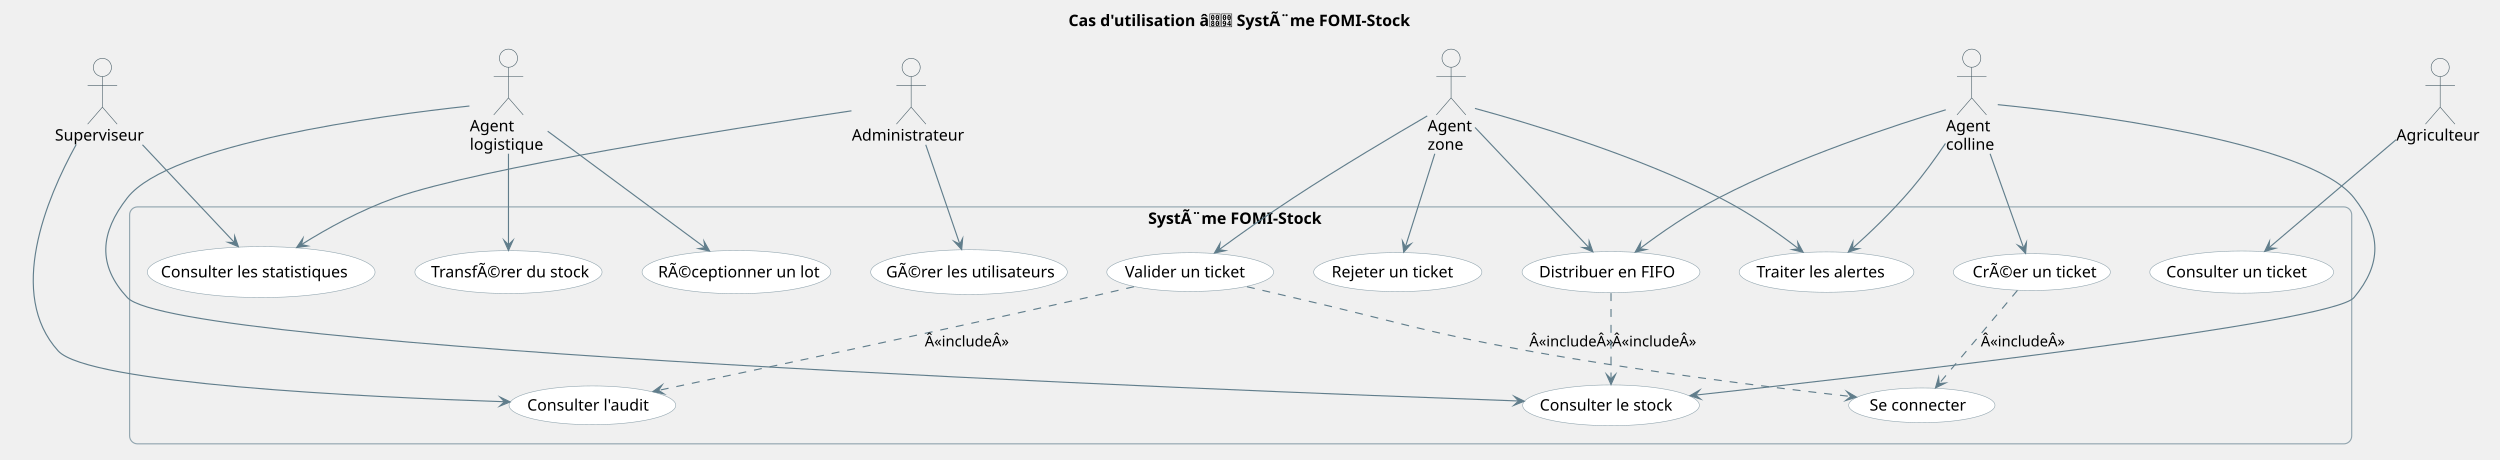
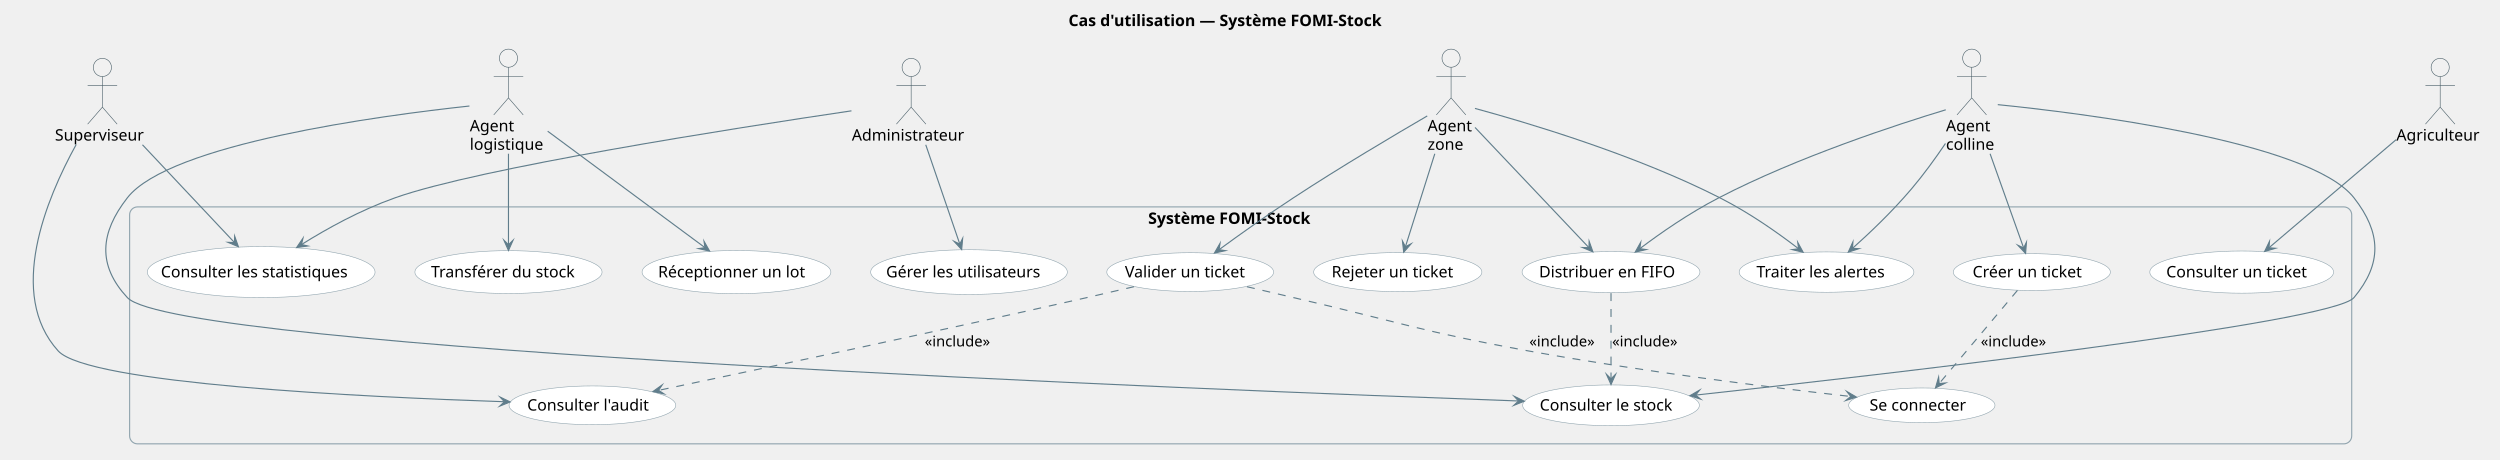
<svg xmlns="http://www.w3.org/2000/svg" version="1.1" data-diagram-type="DESCRIPTION" style="width:2204px;height:405px;background:#FFFFFF;" width="2204px" height="405px" viewBox="0 0 2204 405" zoomAndPan="magnify" preserveAspectRatio="none" contentStyleType="text/css">
  <defs />
  <g font-family="sans-serif" lengthAdjust="spacing">
    <g class="title" data-source-line="1">
-       <text x="941.959" y="22.995" fill="#000" font-size="14" textLength="314.002" font-weight="700" font-family="'Segoe UI'">Cas d'utilisation â SystÃ¨me FOMI-Stock</text>
+       <text x="941.959" y="22.995" fill="#000" font-size="14" textLength="314.002" font-weight="700" font-family="'Segoe UI'">Cas d'utilisation — Système FOMI-Stock</text>
    </g>
    <g class="cluster" data-qualified-name="Syst.me FOMI-Stock" id="ent0007" data-source-line="22">
      <rect x="114.27" y="182.397" width="1959" height="208.91" fill="none" style="stroke:#90A4AE;stroke-width:1;" rx="7" ry="7" />
-       <text x="1012.217" y="197.392" fill="#000" font-size="14" textLength="163.105" font-weight="700" font-family="'Segoe UI'">SystÃ¨me FOMI-Stock</text>
+       <text x="1012.217" y="197.392" fill="#000" font-size="14" textLength="163.105" font-weight="700" font-family="'Segoe UI'">Système FOMI-Stock</text>
    </g>
    <g class="entity" data-qualified-name="Syst.me FOMI-Stock.UC_AUTH" id="ent0008" data-source-line="24">
      <ellipse cx="1694.266" cy="357.326" rx="64.496" ry="15.299" fill="#FFF" style="stroke:#90A4AE;stroke-width:0.5;" />
      <text x="1648.202" y="361.975" fill="#000" font-size="14" textLength="92.128" font-family="'Segoe UI'">Se connecter</text>
    </g>
    <g class="entity" data-qualified-name="Syst.me FOMI-Stock.UC_CREER" id="ent0009" data-source-line="26">
      <ellipse cx="1791.266" cy="239.874" rx="69.236" ry="16.247" fill="#FFF" style="stroke:#90A4AE;stroke-width:0.5;" />
-       <text x="1739.043" y="244.522" fill="#000" font-size="14" textLength="104.446" font-family="'Segoe UI'">CrÃ©er un ticket</text>
+       <text x="1739.043" y="244.522" fill="#000" font-size="14" textLength="104.446" font-family="'Segoe UI'">Créer un ticket</text>
    </g>
    <g class="entity" data-qualified-name="Syst.me FOMI-Stock.UC_VALIDER" id="ent0010" data-source-line="27">
      <ellipse cx="1049.272" cy="239.881" rx="73.522" ry="17.104" fill="#FFF" style="stroke:#90A4AE;stroke-width:0.5;" />
      <text x="991.71" y="244.53" fill="#000" font-size="14" textLength="115.124" font-family="'Segoe UI'">Valider un ticket</text>
    </g>
    <g class="entity" data-qualified-name="Syst.me FOMI-Stock.UC_REJETER" id="ent0011" data-source-line="28">
      <ellipse cx="1232.27" cy="239.875" rx="74.14" ry="17.228" fill="#FFF" style="stroke:#90A4AE;stroke-width:0.5;" />
      <text x="1173.952" y="244.523" fill="#000" font-size="14" textLength="116.635" font-family="'Segoe UI'">Rejeter un ticket</text>
    </g>
    <g class="entity" data-qualified-name="Syst.me FOMI-Stock.UC_CONSULT" id="ent0012" data-source-line="29">
      <ellipse cx="1976.275" cy="239.88" rx="81.015" ry="18.603" fill="#FFF" style="stroke:#90A4AE;stroke-width:0.5;" />
      <text x="1909.744" y="244.528" fill="#000" font-size="14" textLength="133.062" font-family="'Segoe UI'">Consulter un ticket</text>
    </g>
    <g class="entity" data-qualified-name="Syst.me FOMI-Stock.UC_RECEP" id="ent0013" data-source-line="31">
      <ellipse cx="649.272" cy="239.879" rx="83.212" ry="19.042" fill="#FFF" style="stroke:#90A4AE;stroke-width:0.5;" />
-       <text x="580.178" y="244.528" fill="#000" font-size="14" textLength="138.188" font-family="'Segoe UI'">RÃ©ceptionner un lot</text>
+       <text x="580.178" y="244.528" fill="#000" font-size="14" textLength="138.188" font-family="'Segoe UI'">Réceptionner un lot</text>
    </g>
    <g class="entity" data-qualified-name="Syst.me FOMI-Stock.UC_TRANSF" id="ent0014" data-source-line="32">
      <ellipse cx="448.27" cy="239.877" rx="82.5" ry="18.9" fill="#FFF" style="stroke:#90A4AE;stroke-width:0.5;" />
-       <text x="380.003" y="244.525" fill="#000" font-size="14" textLength="136.534" font-family="'Segoe UI'">TransfÃ©rer du stock</text>
+       <text x="380.003" y="244.525" fill="#000" font-size="14" textLength="136.534" font-family="'Segoe UI'">Transférer du stock</text>
    </g>
    <g class="entity" data-qualified-name="Syst.me FOMI-Stock.UC_STOCK" id="ent0015" data-source-line="33">
      <ellipse cx="1420.274" cy="357.326" rx="77.894" ry="17.979" fill="#FFF" style="stroke:#90A4AE;stroke-width:0.5;" />
      <text x="1357.431" y="361.974" fill="#000" font-size="14" textLength="125.686" font-family="'Segoe UI'">Consulter le stock</text>
    </g>
    <g class="entity" data-qualified-name="Syst.me FOMI-Stock.UC_DISTRIB" id="ent0016" data-source-line="35">
      <ellipse cx="1420.271" cy="239.875" rx="78.391" ry="18.078" fill="#FFF" style="stroke:#90A4AE;stroke-width:0.5;" />
      <text x="1356.837" y="244.524" fill="#000" font-size="14" textLength="126.868" font-family="'Segoe UI'">Distribuer en FIFO</text>
    </g>
    <g class="entity" data-qualified-name="Syst.me FOMI-Stock.UC_ALERTE" id="ent0017" data-source-line="37">
      <ellipse cx="1610.267" cy="239.878" rx="77.007" ry="17.801" fill="#FFF" style="stroke:#90A4AE;stroke-width:0.5;" />
      <text x="1548.484" y="244.527" fill="#000" font-size="14" textLength="123.566" font-family="'Segoe UI'">Traiter les alertes</text>
    </g>
    <g class="entity" data-qualified-name="Syst.me FOMI-Stock.UC_STATS" id="ent0018" data-source-line="38">
      <ellipse cx="230.266" cy="239.874" rx="100.386" ry="22.477" fill="#FFF" style="stroke:#90A4AE;stroke-width:0.5;" />
      <text x="141.812" y="244.522" fill="#000" font-size="14" textLength="176.907" font-family="'Segoe UI'">Consulter les statistiques</text>
    </g>
    <g class="entity" data-qualified-name="Syst.me FOMI-Stock.UC_USERS" id="ent0019" data-source-line="39">
      <ellipse cx="854.273" cy="239.876" rx="86.693" ry="19.739" fill="#FFF" style="stroke:#90A4AE;stroke-width:0.5;" />
-       <text x="781.166" y="244.524" fill="#000" font-size="14" textLength="146.214" font-family="'Segoe UI'">GÃ©rer les utilisateurs</text>
+       <text x="781.166" y="244.524" fill="#000" font-size="14" textLength="146.214" font-family="'Segoe UI'">Gérer les utilisateurs</text>
    </g>
    <g class="entity" data-qualified-name="Syst.me FOMI-Stock.UC_AUDIT" id="ent0020" data-source-line="40">
      <ellipse cx="522.265" cy="357.324" rx="73.485" ry="17.097" fill="#FFF" style="stroke:#90A4AE;stroke-width:0.5;" />
      <text x="464.748" y="361.972" fill="#000" font-size="14" textLength="115.035" font-family="'Segoe UI'">Consulter l'audit</text>
    </g>
    <g class="entity" data-qualified-name="ACO" id="ent0001" data-source-line="13">
      <ellipse cx="1738.279" cy="51.297" rx="8" ry="8" fill="#F1F1F1" style="stroke:#455A64;stroke-width:0.5;" />
      <path d="M1738.279,59.297 L1738.279,86.297 M1725.279,67.297 L1751.279,67.297 M1738.279,86.297 L1725.279,101.297 M1738.279,86.297 L1751.279,101.297" style="stroke:#455A64;stroke-width:0.5;" fill="none" />
      <text x="1715.57" y="115.792" fill="#000" font-size="14" textLength="41.439" font-family="'Segoe UI'">Agent</text>
      <text x="1715.57" y="132.089" fill="#000" font-size="14" textLength="45.418" font-family="'Segoe UI'">colline</text>
    </g>
    <g class="entity" data-qualified-name="AZO" id="ent0002" data-source-line="14">
      <ellipse cx="1279.27" cy="51.297" rx="8" ry="8" fill="#F1F1F1" style="stroke:#455A64;stroke-width:0.5;" />
      <path d="M1279.27,59.297 L1279.27,86.297 M1266.27,67.297 L1292.27,67.297 M1279.27,86.297 L1266.27,101.297 M1279.27,86.297 L1292.27,101.297" style="stroke:#455A64;stroke-width:0.5;" fill="none" />
      <text x="1258.55" y="115.792" fill="#000" font-size="14" textLength="41.439" font-family="'Segoe UI'">Agent</text>
      <text x="1258.55" y="132.089" fill="#000" font-size="14" textLength="33.4" font-family="'Segoe UI'">zone</text>
    </g>
    <g class="entity" data-qualified-name="ALO" id="ent0003" data-source-line="15">
      <ellipse cx="448.279" cy="51.297" rx="8" ry="8" fill="#F1F1F1" style="stroke:#455A64;stroke-width:0.5;" />
      <path d="M448.279,59.297 L448.279,86.297 M435.279,67.297 L461.279,67.297 M448.279,86.297 L435.279,101.297 M448.279,86.297 L461.279,101.297" style="stroke:#455A64;stroke-width:0.5;" fill="none" />
      <text x="414.14" y="115.792" fill="#000" font-size="14" textLength="41.439" font-family="'Segoe UI'">Agent</text>
      <text x="414.14" y="132.089" fill="#000" font-size="14" textLength="68.277" font-family="'Segoe UI'">logistique</text>
    </g>
    <g class="entity" data-qualified-name="ADM" id="ent0004" data-source-line="18">
      <ellipse cx="803.272" cy="59.447" rx="8" ry="8" fill="#F1F1F1" style="stroke:#455A64;stroke-width:0.5;" />
      <path d="M803.272,67.447 L803.272,94.447 M790.272,75.447 L816.272,75.447 M803.272,94.447 L790.272,109.447 M803.272,94.447 L816.272,109.447" style="stroke:#455A64;stroke-width:0.5;" fill="none" />
      <text x="750.97" y="123.942" fill="#000" font-size="14" textLength="104.604" font-family="'Segoe UI'">Administrateur</text>
    </g>
    <g class="entity" data-qualified-name="SUP" id="ent0005" data-source-line="19">
      <ellipse cx="90.273" cy="59.447" rx="8" ry="8" fill="#F1F1F1" style="stroke:#455A64;stroke-width:0.5;" />
      <path d="M90.273,67.447 L90.273,94.447 M77.273,75.447 L103.273,75.447 M90.273,94.447 L77.273,109.447 M90.273,94.447 L103.273,109.447" style="stroke:#455A64;stroke-width:0.5;" fill="none" />
      <text x="48.41" y="123.942" fill="#000" font-size="14" textLength="83.727" font-family="'Segoe UI'">Superviseur</text>
    </g>
    <g class="entity" data-qualified-name="AGR" id="ent0006" data-source-line="20">
      <ellipse cx="2151.27" cy="59.447" rx="8" ry="8" fill="#F1F1F1" style="stroke:#455A64;stroke-width:0.5;" />
      <path d="M2151.27,67.447 L2151.27,94.447 M2138.27,75.447 L2164.27,75.447 M2151.27,94.447 L2138.27,109.447 M2151.27,94.447 L2164.27,109.447" style="stroke:#455A64;stroke-width:0.5;" fill="none" />
      <text x="2112.62" y="123.942" fill="#000" font-size="14" textLength="77.301" font-family="'Segoe UI'">Agriculteur</text>
    </g>
    <g class="link" data-entity-1="ent0009" data-entity-2="ent0008" id="lnk21" data-source-line="43" data-link-type="dependency">
      <path d="M1778.59,255.967 C1759.8,278.337 1728.006,316.179 1709.566,338.129" style="stroke:#607D8B;stroke-width:1;stroke-dasharray:7,7;" fill="none" id="UC_CREER-to-UC_AUTH" />
      <polygon points="1706.35,341.957,1715.202,337.639,1709.566,338.129,1709.076,332.493,1706.35,341.957" fill="#607D8B" style="stroke:#607D8B;stroke-width:1;stroke-linejoin:miter;stroke-miterlimit:10;" />
-       <text x="1746.27" y="305.414" fill="#000" font-size="13" textLength="63.007" font-family="'Segoe UI'">Â«includeÂ»</text>
+       <text x="1746.27" y="305.414" fill="#000" font-size="13" textLength="63.007" font-family="'Segoe UI'">«include»</text>
    </g>
    <g class="link" data-entity-1="ent0010" data-entity-2="ent0008" id="lnk22" data-source-line="44" data-link-type="dependency">
      <path d="M1099.32,252.767 C1112.63,255.907 1126.99,259.277 1140.27,262.347 C1232.18,283.627 1254.44,292.557 1347.27,309.347 C1448.52,327.657 1562.602,341.735 1631.652,349.545" style="stroke:#607D8B;stroke-width:1;stroke-dasharray:7,7;" fill="none" id="UC_VALIDER-to-UC_AUTH" />
      <polygon points="1636.62,350.107,1628.127,345.121,1631.652,349.545,1627.227,353.07,1636.62,350.107" fill="#607D8B" style="stroke:#607D8B;stroke-width:1;stroke-linejoin:miter;stroke-miterlimit:10;" />
-       <text x="1348.27" y="305.414" fill="#000" font-size="13" textLength="63.007" font-family="'Segoe UI'">Â«includeÂ»</text>
+       <text x="1348.27" y="305.414" fill="#000" font-size="13" textLength="63.007" font-family="'Segoe UI'">«include»</text>
    </g>
    <g class="link" data-entity-1="ent0016" data-entity-2="ent0015" id="lnk23" data-source-line="45" data-link-type="dependency">
      <path d="M1420.27,258.407 C1420.27,280.237 1420.27,312.277 1420.27,334.007" style="stroke:#607D8B;stroke-width:1;stroke-dasharray:7,7;" fill="none" id="UC_DISTRIB-to-UC_STOCK" />
      <polygon points="1420.27,339.007,1424.27,330.007,1420.27,334.007,1416.27,330.007,1420.27,339.007" fill="#607D8B" style="stroke:#607D8B;stroke-width:1;stroke-linejoin:miter;stroke-miterlimit:10;" />
-       <text x="1421.27" y="305.414" fill="#000" font-size="13" textLength="63.007" font-family="'Segoe UI'">Â«includeÂ»</text>
+       <text x="1421.27" y="305.414" fill="#000" font-size="13" textLength="63.007" font-family="'Segoe UI'">«include»</text>
    </g>
    <g class="link" data-entity-1="ent0010" data-entity-2="ent0020" id="lnk24" data-source-line="46" data-link-type="dependency">
      <path d="M999.72,252.747 C986.29,255.927 971.73,259.307 958.27,262.347 C820.62,293.427 662.883,326.86 580.603,344.13" style="stroke:#607D8B;stroke-width:1;stroke-dasharray:7,7;" fill="none" id="UC_VALIDER-to-UC_AUDIT" />
      <polygon points="575.71,345.157,585.34,347.223,580.603,344.13,583.696,339.393,575.71,345.157" fill="#607D8B" style="stroke:#607D8B;stroke-width:1;stroke-linejoin:miter;stroke-miterlimit:10;" />
-       <text x="815.27" y="305.414" fill="#000" font-size="13" textLength="63.007" font-family="'Segoe UI'">Â«includeÂ»</text>
+       <text x="815.27" y="305.414" fill="#000" font-size="13" textLength="63.007" font-family="'Segoe UI'">«include»</text>
    </g>
    <g class="link" data-entity-1="ent0001" data-entity-2="ent0009" id="lnk25" data-source-line="50" data-link-type="dependency">
      <path d="M1754.46,135.547 C1765.12,165.457 1776.733,198.047 1784.073,218.657" style="stroke:#607D8B;stroke-width:1;" fill="none" id="ACO-to-UC_CREER" />
      <polygon points="1785.75,223.367,1786.499,213.547,1784.073,218.657,1778.962,216.23,1785.75,223.367" fill="#607D8B" style="stroke:#607D8B;stroke-width:1;stroke-linejoin:miter;stroke-miterlimit:10;" />
    </g>
    <g class="link" data-entity-1="ent0001" data-entity-2="ent0016" id="lnk26" data-source-line="51" data-link-type="dependency">
      <path d="M1715.37,96.797 C1674.1,109.277 1585.07,138.157 1515.27,174.397 C1488.56,188.267 1464.309,205.206 1445.629,219.226" style="stroke:#607D8B;stroke-width:1;" fill="none" id="ACO-to-UC_DISTRIB" />
      <polygon points="1441.63,222.227,1451.229,220.024,1445.629,219.226,1446.427,213.625,1441.63,222.227" fill="#607D8B" style="stroke:#607D8B;stroke-width:1;stroke-linejoin:miter;stroke-miterlimit:10;" />
    </g>
    <g class="link" data-entity-1="ent0001" data-entity-2="ent0015" id="lnk27" data-source-line="52" data-link-type="dependency">
      <path d="M1761.23,92.247 C1830.64,99.267 2035.94,124.007 2075.27,174.397 C2099.33,205.207 2100.31,232.327 2075.27,262.347 C2056.58,284.767 1659.66,330.283 1494.83,348.313" style="stroke:#607D8B;stroke-width:1;" fill="none" id="ACO-to-UC_STOCK" />
      <polygon points="1489.86,348.857,1499.242,351.855,1494.83,348.313,1498.372,343.902,1489.86,348.857" fill="#607D8B" style="stroke:#607D8B;stroke-width:1;stroke-linejoin:miter;stroke-miterlimit:10;" />
    </g>
    <g class="link" data-entity-1="ent0001" data-entity-2="ent0017" id="lnk28" data-source-line="53" data-link-type="dependency">
      <path d="M1715.12,126.487 C1706.3,139.497 1695.83,153.987 1685.27,166.397 C1667.79,186.947 1648.976,204.793 1633.196,218.913" style="stroke:#607D8B;stroke-width:1;" fill="none" id="ACO-to-UC_ALERTE" />
      <polygon points="1629.47,222.247,1638.844,219.226,1633.196,218.913,1633.51,213.265,1629.47,222.247" fill="#607D8B" style="stroke:#607D8B;stroke-width:1;stroke-linejoin:miter;stroke-miterlimit:10;" />
    </g>
    <g class="link" data-entity-1="ent0002" data-entity-2="ent0010" id="lnk29" data-source-line="55" data-link-type="dependency">
      <path d="M1258.26,102.207 C1230.79,118.187 1181.33,147.447 1140.27,174.397 C1115.99,190.327 1092.958,206.778 1074.708,220.108" style="stroke:#607D8B;stroke-width:1;" fill="none" id="AZO-to-UC_VALIDER" />
      <polygon points="1070.67,223.057,1080.297,220.979,1074.708,220.108,1075.578,214.518,1070.67,223.057" fill="#607D8B" style="stroke:#607D8B;stroke-width:1;stroke-linejoin:miter;stroke-miterlimit:10;" />
    </g>
    <g class="link" data-entity-1="ent0002" data-entity-2="ent0011" id="lnk30" data-source-line="56" data-link-type="dependency">
      <path d="M1264.92,135.547 C1255.63,164.937 1245.597,196.709 1239.017,217.529" style="stroke:#607D8B;stroke-width:1;" fill="none" id="AZO-to-UC_REJETER" />
      <polygon points="1237.51,222.297,1244.036,214.921,1239.017,217.529,1236.408,212.51,1237.51,222.297" fill="#607D8B" style="stroke:#607D8B;stroke-width:1;stroke-linejoin:miter;stroke-miterlimit:10;" />
    </g>
    <g class="link" data-entity-1="ent0002" data-entity-2="ent0016" id="lnk31" data-source-line="57" data-link-type="dependency">
      <path d="M1300.38,112.367 C1328.81,142.367 1375.321,191.438 1400.841,218.368" style="stroke:#607D8B;stroke-width:1;" fill="none" id="AZO-to-UC_DISTRIB" />
      <polygon points="1404.28,221.997,1400.993,212.713,1400.841,218.368,1395.186,218.216,1404.28,221.997" fill="#607D8B" style="stroke:#607D8B;stroke-width:1;stroke-linejoin:miter;stroke-miterlimit:10;" />
    </g>
    <g class="link" data-entity-1="ent0002" data-entity-2="ent0017" id="lnk32" data-source-line="58" data-link-type="dependency">
      <path d="M1300.31,95.587 C1342.61,107.047 1440.41,135.717 1516.27,174.397 C1543.07,188.057 1567.223,205.184 1585.643,219.314" style="stroke:#607D8B;stroke-width:1;" fill="none" id="AZO-to-UC_ALERTE" />
      <polygon points="1589.61,222.357,1584.904,213.705,1585.643,219.314,1580.034,220.053,1589.61,222.357" fill="#607D8B" style="stroke:#607D8B;stroke-width:1;stroke-linejoin:miter;stroke-miterlimit:10;" />
    </g>
    <g class="link" data-entity-1="ent0003" data-entity-2="ent0013" id="lnk33" data-source-line="60" data-link-type="dependency">
      <path d="M482.83,115.677 C523.57,145.827 586.191,192.182 621.521,218.332" style="stroke:#607D8B;stroke-width:1;" fill="none" id="ALO-to-UC_RECEP" />
      <polygon points="625.54,221.307,620.686,212.737,621.521,218.332,615.926,219.168,625.54,221.307" fill="#607D8B" style="stroke:#607D8B;stroke-width:1;stroke-linejoin:miter;stroke-miterlimit:10;" />
    </g>
    <g class="link" data-entity-1="ent0003" data-entity-2="ent0014" id="lnk34" data-source-line="61" data-link-type="dependency">
      <path d="M448.27,135.547 C448.27,164.257 448.27,194.787 448.27,215.817" style="stroke:#607D8B;stroke-width:1;" fill="none" id="ALO-to-UC_TRANSF" />
      <polygon points="448.27,220.817,452.27,211.817,448.27,215.817,444.27,211.817,448.27,220.817" fill="#607D8B" style="stroke:#607D8B;stroke-width:1;stroke-linejoin:miter;stroke-miterlimit:10;" />
    </g>
    <g class="link" data-entity-1="ent0003" data-entity-2="ent0015" id="lnk35" data-source-line="62" data-link-type="dependency">
      <path d="M413.85,93.467 C335.85,101.887 149.5,126.677 112.27,174.397 C88.23,205.217 85.67,233.707 112.27,262.347 C154.42,307.727 1065.163,343.688 1338.753,353.508" style="stroke:#607D8B;stroke-width:1;" fill="none" id="ALO-to-UC_STOCK" />
      <polygon points="1343.75,353.687,1334.899,349.367,1338.753,353.508,1334.612,357.361,1343.75,353.687" fill="#607D8B" style="stroke:#607D8B;stroke-width:1;stroke-linejoin:miter;stroke-miterlimit:10;" />
    </g>
    <g class="link" data-entity-1="ent0006" data-entity-2="ent0012" id="lnk36" data-source-line="64" data-link-type="dependency">
      <path d="M2112.44,123.117 C2076.59,153.587 2028.569,194.408 2000.319,218.428" style="stroke:#607D8B;stroke-width:1;" fill="none" id="AGR-to-UC_CONSULT" />
      <polygon points="1996.51,221.667,2005.958,218.884,2000.319,218.428,2000.775,212.79,1996.51,221.667" fill="#607D8B" style="stroke:#607D8B;stroke-width:1;stroke-linejoin:miter;stroke-miterlimit:10;" />
    </g>
    <g class="link" data-entity-1="ent0005" data-entity-2="ent0018" id="lnk37" data-source-line="66" data-link-type="dependency">
      <path d="M125.6,127.637 C152.33,156.047 184.663,190.406 206.703,213.826" style="stroke:#607D8B;stroke-width:1;" fill="none" id="SUP-to-UC_STATS" />
      <polygon points="210.13,217.467,206.875,208.171,206.703,213.826,201.049,213.654,210.13,217.467" fill="#607D8B" style="stroke:#607D8B;stroke-width:1;stroke-linejoin:miter;stroke-miterlimit:10;" />
    </g>
    <g class="link" data-entity-1="ent0005" data-entity-2="ent0020" id="lnk38" data-source-line="67" data-link-type="dependency">
      <path d="M67.17,127.407 C40.57,175.627 6,259.337 51.27,309.347 C77.47,338.287 319.233,349.98 444.723,354.17" style="stroke:#607D8B;stroke-width:1;" fill="none" id="SUP-to-UC_AUDIT" />
      <polygon points="449.72,354.337,440.858,350.039,444.723,354.17,440.592,358.034,449.72,354.337" fill="#607D8B" style="stroke:#607D8B;stroke-width:1;stroke-linejoin:miter;stroke-miterlimit:10;" />
    </g>
    <g class="link" data-entity-1="ent0004" data-entity-2="ent0019" id="lnk39" data-source-line="69" data-link-type="dependency">
      <path d="M816.14,127.637 C826.24,157.077 838.24,192.087 846.17,215.237" style="stroke:#607D8B;stroke-width:1;" fill="none" id="ADM-to-UC_USERS" />
      <polygon points="847.79,219.967,848.658,210.156,846.17,215.237,841.089,212.749,847.79,219.967" fill="#607D8B" style="stroke:#607D8B;stroke-width:1;stroke-linejoin:miter;stroke-miterlimit:10;" />
    </g>
    <g class="link" data-entity-1="ent0004" data-entity-2="ent0018" id="lnk40" data-source-line="70" data-link-type="dependency">
      <path d="M750.65,97.707 C647.44,112.977 422.08,148.157 348.27,174.397 C317.26,185.427 288.856,201.227 265.786,215.567" style="stroke:#607D8B;stroke-width:1;" fill="none" id="ADM-to-UC_STATS" />
      <polygon points="261.54,218.207,271.295,216.853,265.786,215.567,267.072,210.058,261.54,218.207" fill="#607D8B" style="stroke:#607D8B;stroke-width:1;stroke-linejoin:miter;stroke-miterlimit:10;" />
    </g>
  </g>
</svg>
